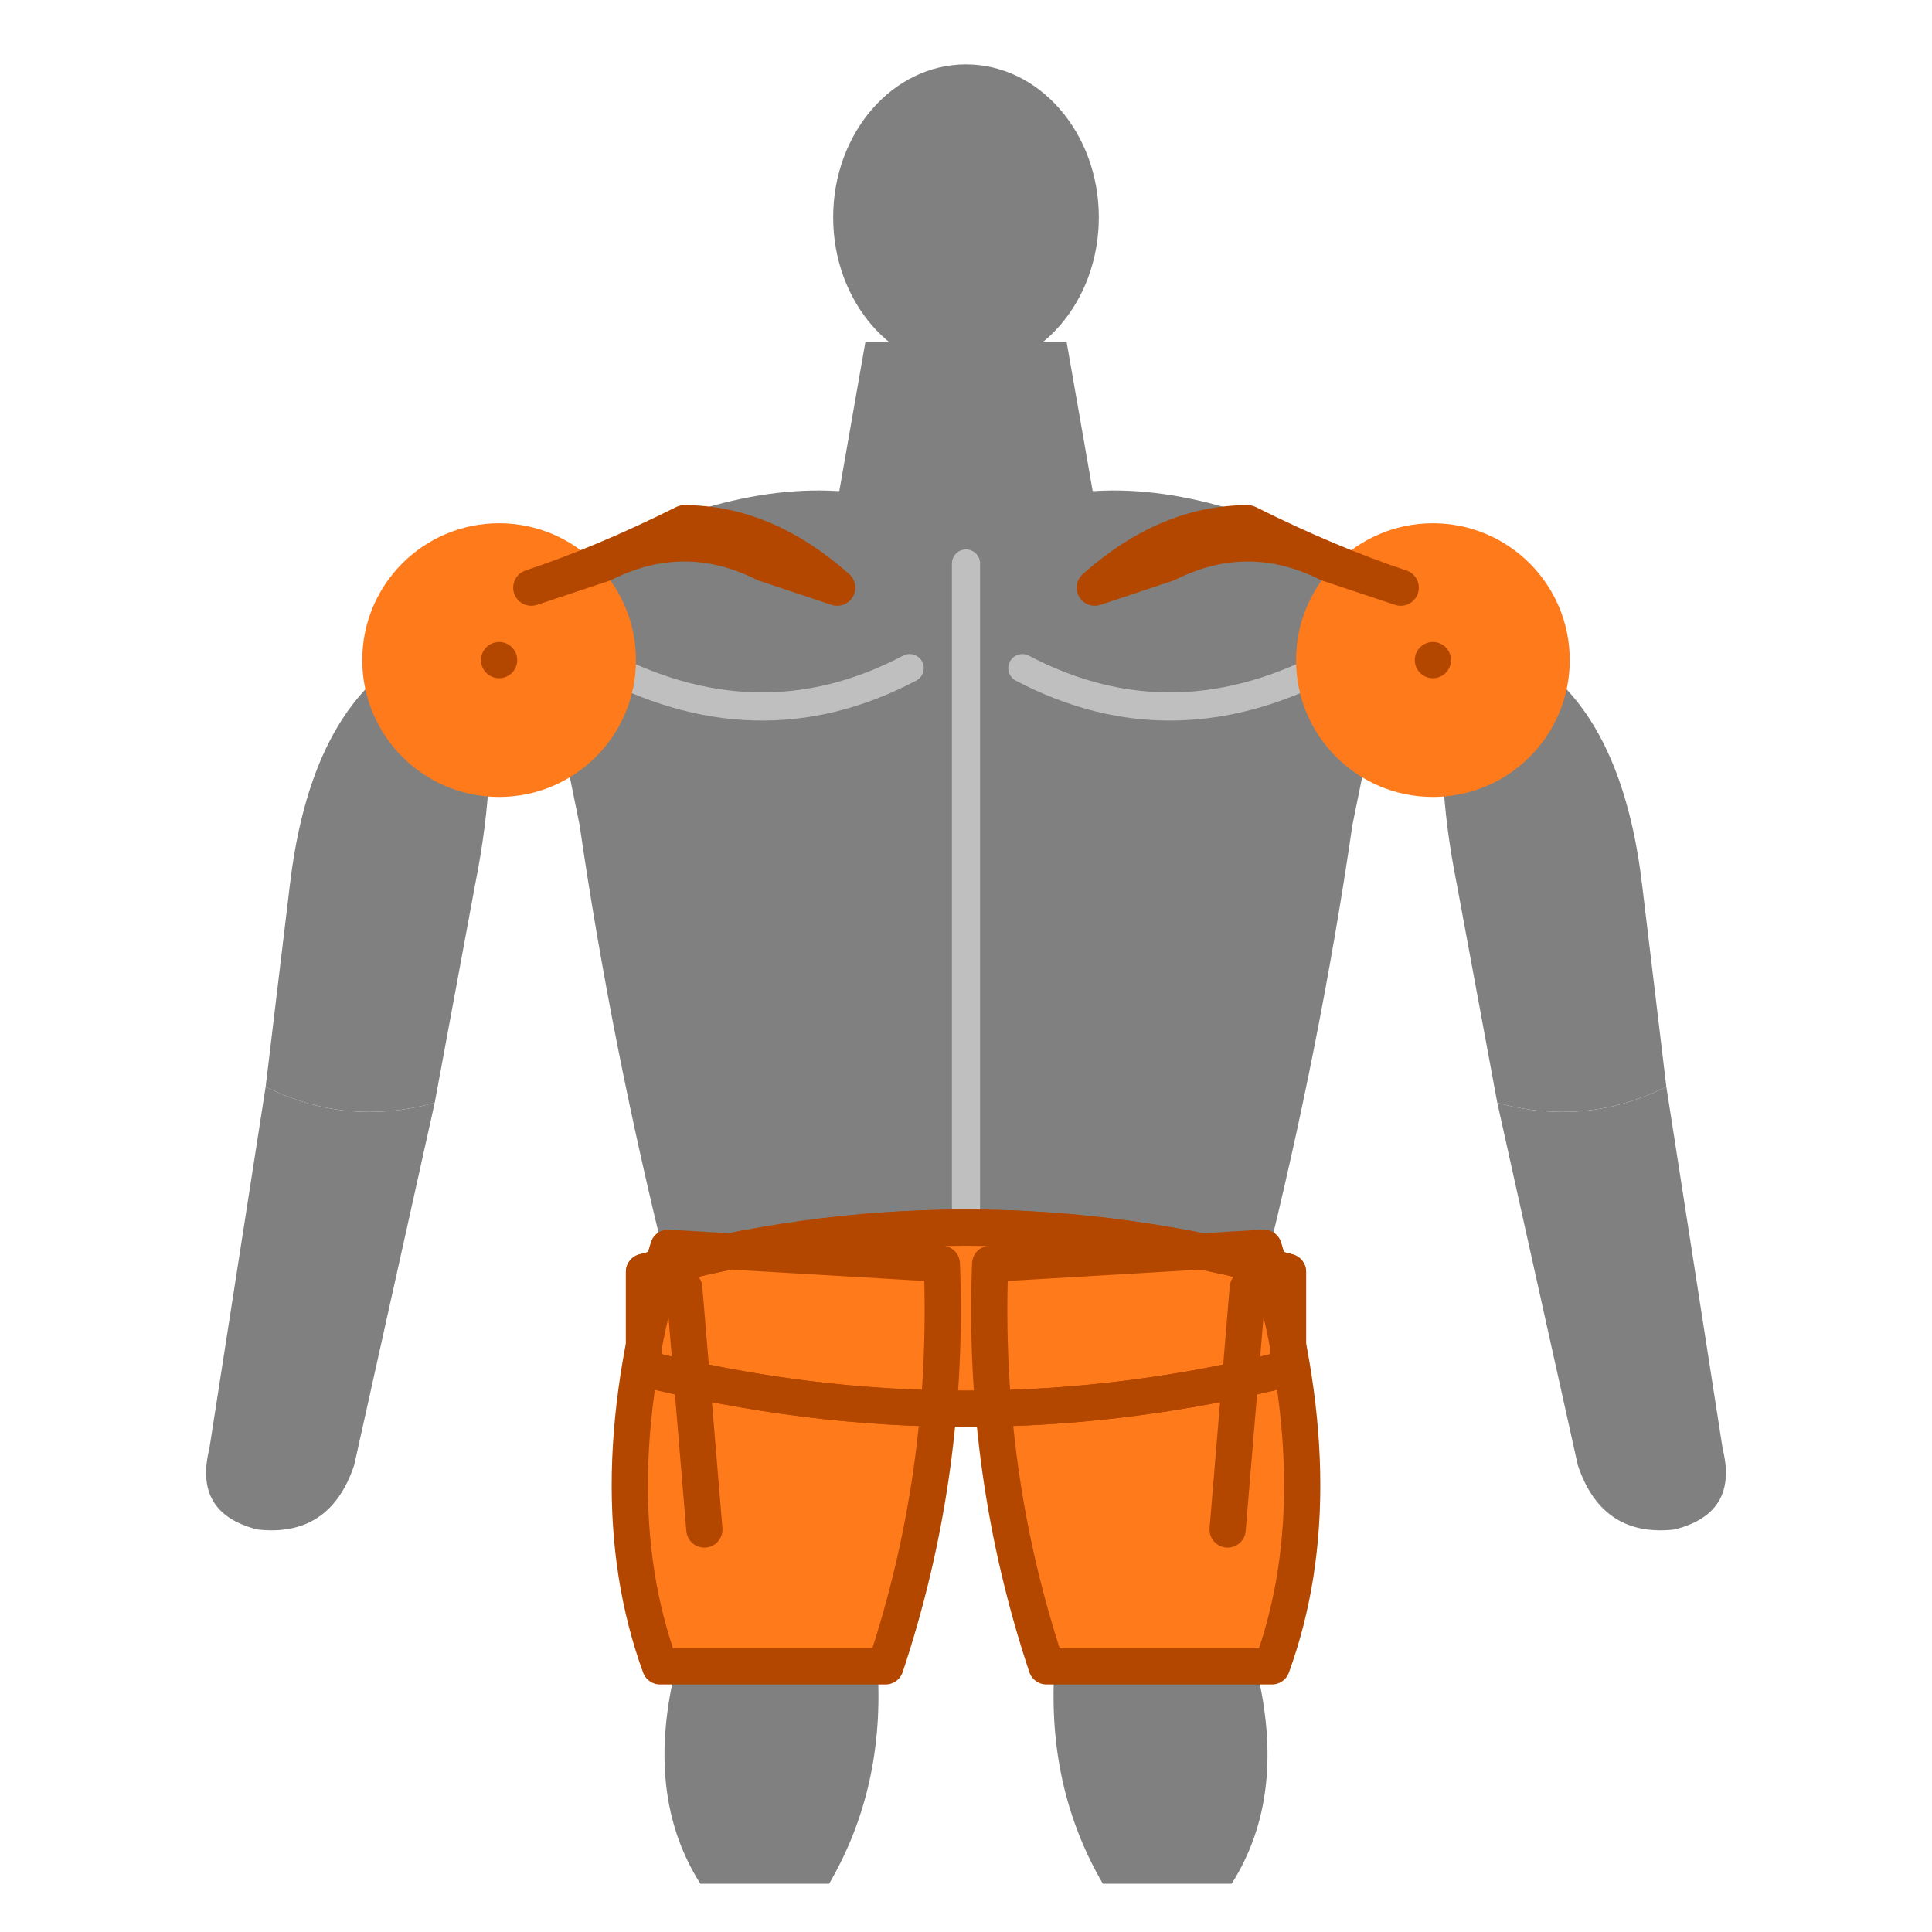
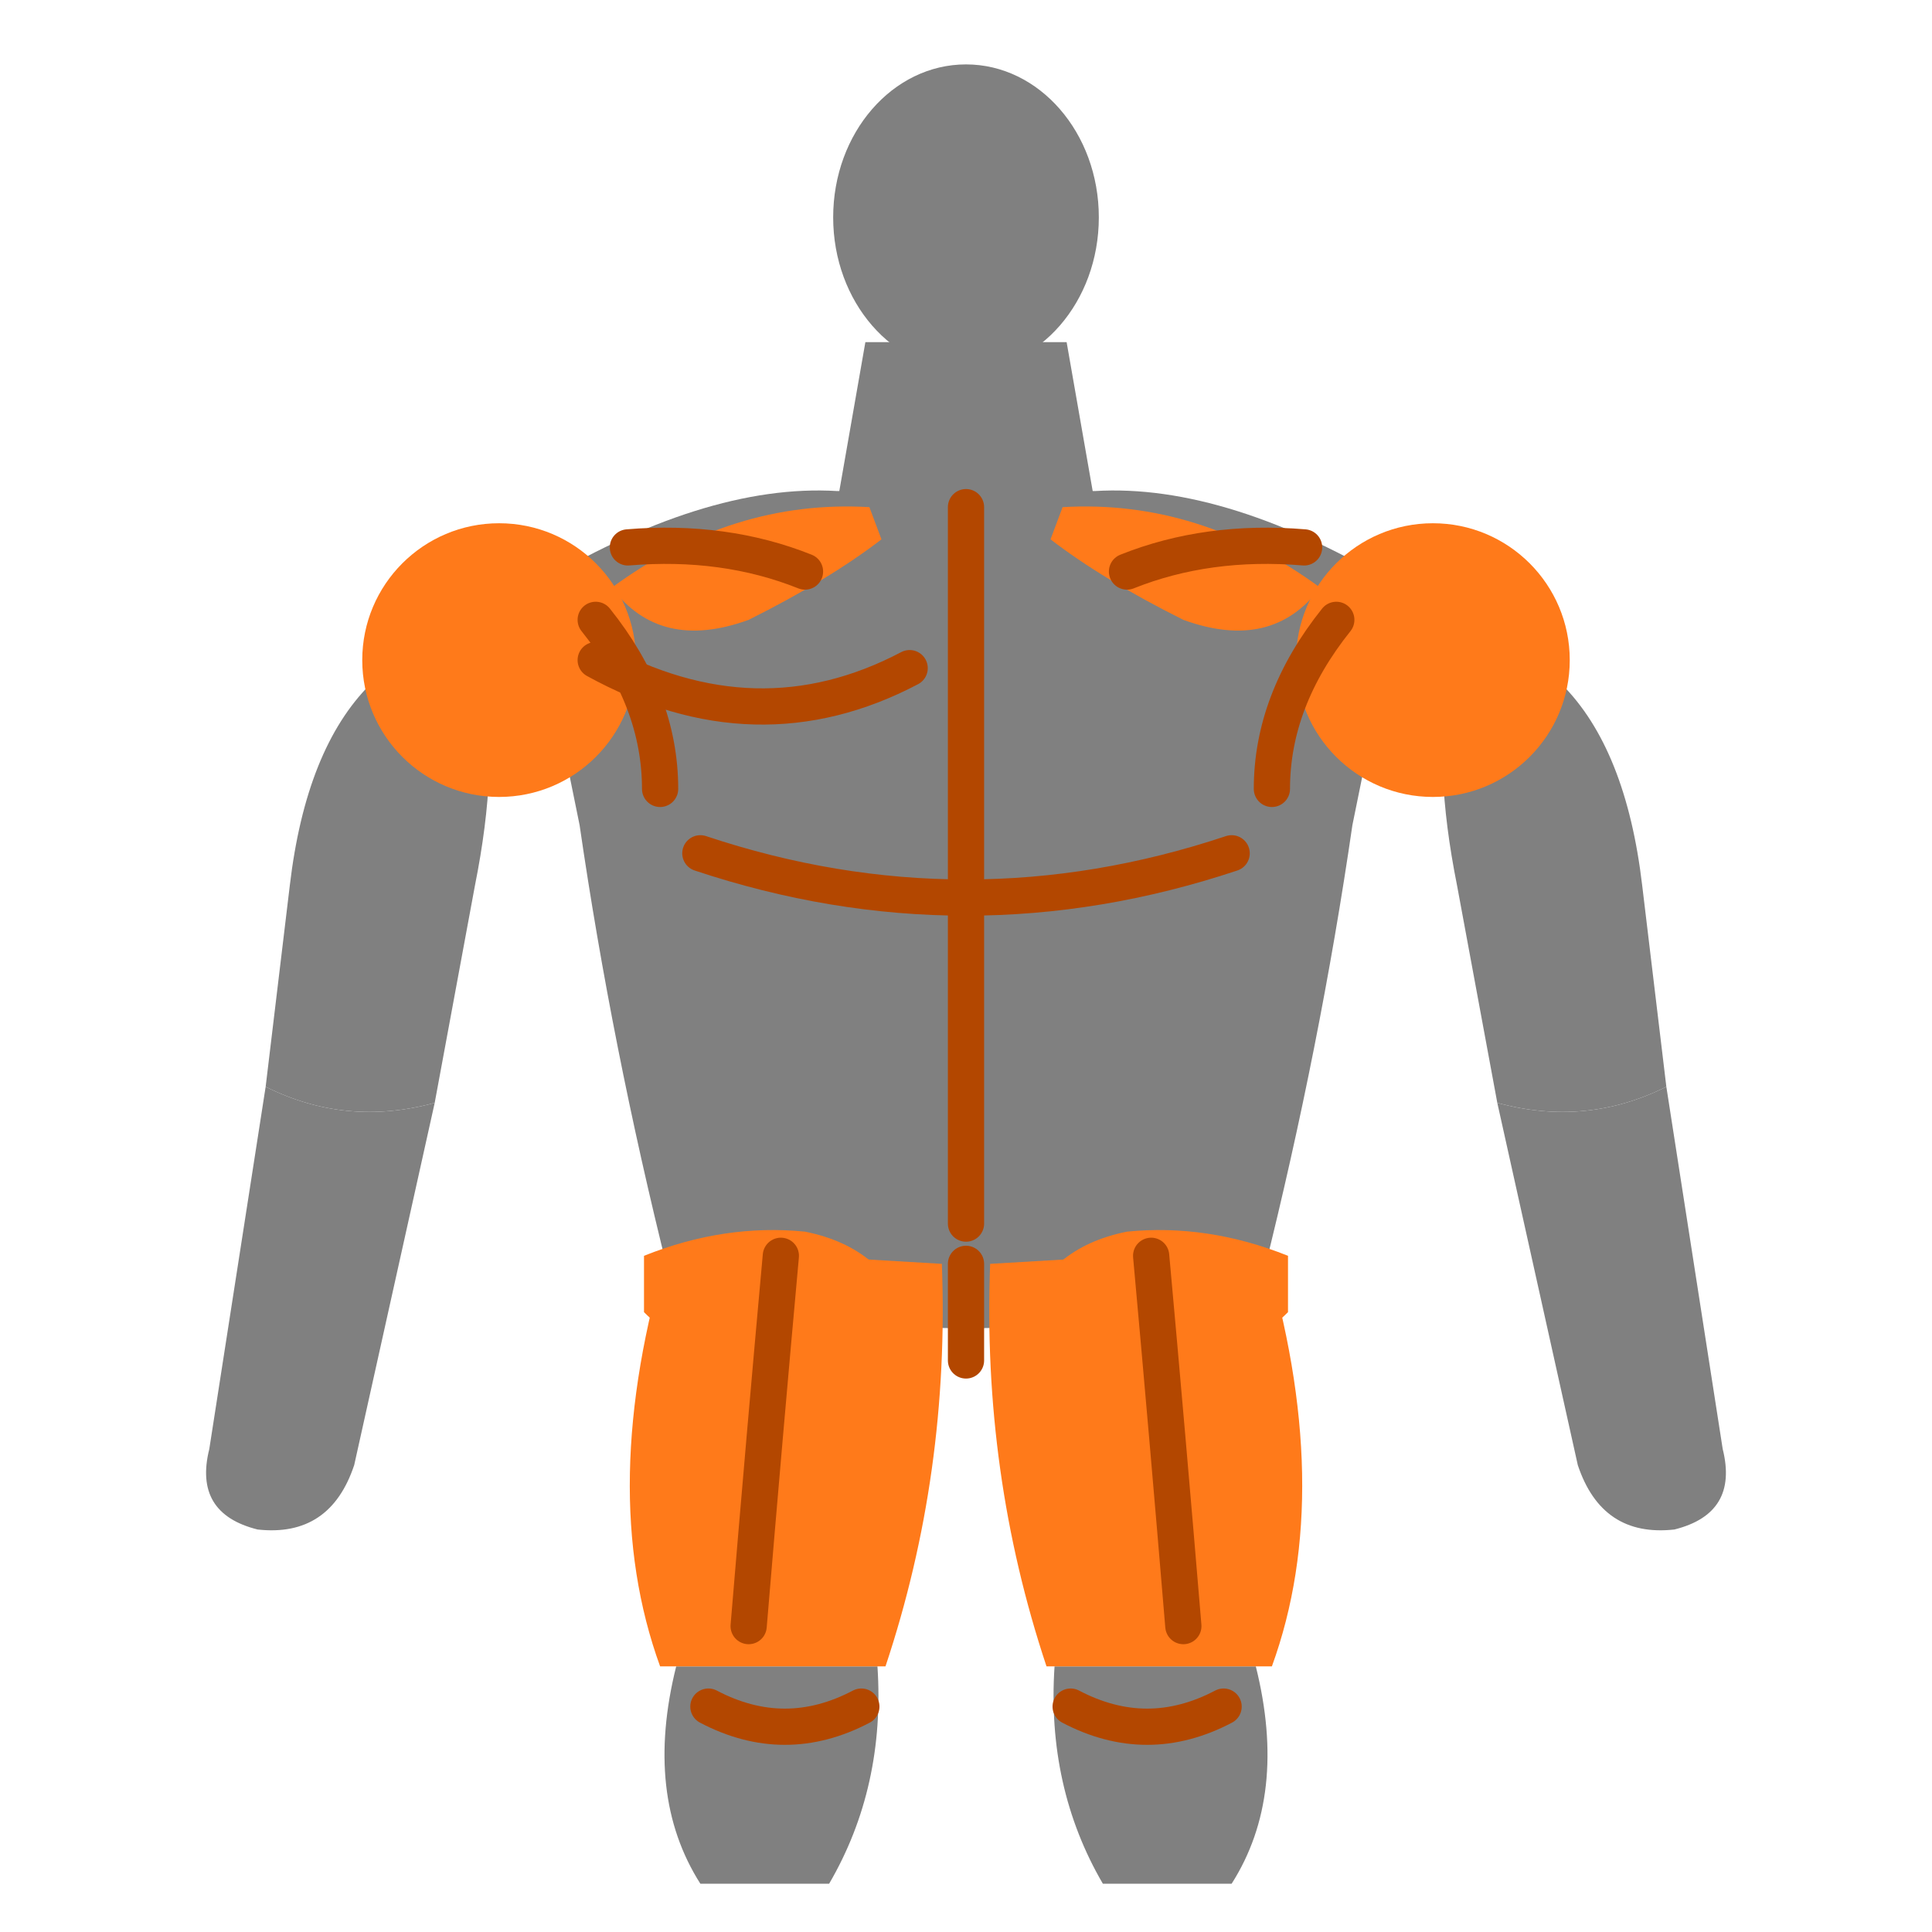
<svg viewBox="0 0 48 48">
  <ellipse cx="24" cy="5.4" rx="3.3" ry="3.8" fill="#808080" />
  <path fill="#808080" d="M21.5 8.5 L26.5 8.5 L27.2 12.5 L20.8 12.5 Z" />
  <path fill="#808080" d="M13.2 14.6 Q17.5 12 20.8 12.2 L27.2 12.2 Q30.5 12 34.8 14.6 L33.6 20.5 Q32.8 26 31.4 31.6 L28.6 32.6 Q24 33.4 19.4 32.6 L16.6 31.6 Q15.2 26 14.4 20.5 Z" />
  <path fill="#808080" d="M9.2 17 Q7.6 18.6 7.2 22 L6.6 27 Q8.6 28 10.8 27.4 L11.8 22 Q12.4 19 12 17 Z" />
  <path fill="#808080" d="M6.6 27 L5.2 36 Q4.8 37.6 6.4 38 Q8.2 38.2 8.8 36.4 L10.8 27.4 Q8.6 28 6.6 27 Z" />
  <path fill="#808080" d="M16.8 41.4 Q16 44.6 17.4 46.8 L20.6 46.8 Q22 44.4 21.8 41.4 Z" />
  <g transform="translate(48 0) scale(-1 1)">
    <path fill="#808080" d="M9.2 17 Q7.6 18.6 7.2 22 L6.6 27 Q8.6 28 10.8 27.4 L11.8 22 Q12.4 19 12 17 Z" />
    <path fill="#808080" d="M6.6 27 L5.2 36 Q4.8 37.6 6.4 38 Q8.2 38.2 8.8 36.4 L10.8 27.4 Q8.6 28 6.6 27 Z" />
    <path fill="#808080" d="M16.8 41.4 Q16 44.6 17.4 46.8 L20.6 46.8 Q22 44.4 21.8 41.4 Z" />
  </g>
-   <path fill="none" stroke="#bfbfbf" stroke-width="0.7" stroke-linecap="round" d="M24 14 L24 30" />
-   <path fill="none" stroke="#bfbfbf" stroke-width="0.7" stroke-linecap="round" d="M14.8 16.4 Q18.8 18.6 22.6 16.6" />
-   <g transform="translate(48 0) scale(-1 1)">
-     <path fill="none" stroke="#bfbfbf" stroke-width="0.7" stroke-linecap="round" d="M14.8 16.4 Q18.8 18.6 22.6 16.6" />
-   </g>
  <circle cx="12.4" cy="16.4" r="3.4" fill="#ff7a1a" />
-   <path fill="#ff7a1a" d="M13.2 14.6 L15 14 Q17 13 19 14 L20.8 14.6 Q19 13 17 13 Q15 14 13.2 14.6 Z" />
  <g transform="translate(48 0) scale(-1 1)">
    <circle cx="12.4" cy="16.4" r="3.4" fill="#ff7a1a" />
-     <path fill="#ff7a1a" d="M13.2 14.6 L15 14 Q17 13 19 14 L20.8 14.6 Q19 13 17 13 Q15 14 13.2 14.6 Z" />
  </g>
-   <path fill="#ff7a1a" d="M16 31.6 Q20 30.5 24 30.5 Q28 30.5 32 31.6 L32 34 Q24 36 16 34 Z" />
+   <path fill="#ff7a1a" d="M21.6 12.6 Q18.2 12.4 15.2 14.6 Q16.4 16.2 18.6 15.4 Q20.6 14.4 21.9 13.4 Z" />
+   <g transform="translate(48 0) scale(-1 1)">
+     <path fill="#ff7a1a" d="M21.6 12.6 Q18.2 12.4 15.2 14.6 Q16.4 16.2 18.6 15.4 Q20.6 14.4 21.9 13.4 Z" />
+   </g>
+   <path fill="#ff7a1a" d="M16 31.2 Q18 30.4 20 30.6 Q22 31 22.6 32.8 Q22 34.4 19.8 34.2 Q17.4 34 16 32.6 Z" />
+   <g transform="translate(48 0) scale(-1 1)">
+     <path fill="#ff7a1a" d="M16 31.2 Q18 30.4 20 30.6 Q22 31 22.6 32.8 Q22 34.4 19.8 34.2 Q17.4 34 16 32.6 Z" />
+   </g>
  <path fill="#ff7a1a" d="M16.6 31 Q14.8 37 16.4 41.4 L22 41.4 Q23.6 36.6 23.4 31.4 Z" />
  <g transform="translate(48 0) scale(-1 1)">
    <path fill="#ff7a1a" d="M16.6 31 Q14.8 37 16.4 41.4 L22 41.4 Q23.6 36.6 23.4 31.4 Z" />
  </g>
-   <path fill="none" stroke="#b34700" stroke-width="0.9" stroke-linecap="round" stroke-linejoin="round" d="M12.4 16.4 L12.4 16.4 M13.2 14.6 L15 14 Q17 13 19 14 L20.8 14.6 Q19 13 17 13 Q15 14 13.2 14.6 Z M16 31.6 Q20 30.5 24 30.5 Q28 30.5 32 31.6 L32 34 Q24 36 16 34 Z M16.6 31 Q14.8 37 16.4 41.4 L22 41.4 Q23.6 36.6 23.4 31.4 Z M17 32 L17.5 38" />
+   <path fill="none" stroke="#b34700" stroke-width="0.9" stroke-linecap="round" stroke-linejoin="round" d="M14.8 15.4 Q16.4 17.4 16.4 19.6 M15.6 13.6 Q18 13.4 20 14.2 M19.4 31.2 Q19 35.6 18.6 40.4 M17.6 42.4 Q19.5 43.4 21.4 42.4" />
  <g transform="translate(48 0) scale(-1 1)">
-     <path fill="none" stroke="#b34700" stroke-width="0.9" stroke-linecap="round" stroke-linejoin="round" d="M12.4 16.4 L12.4 16.4 M13.2 14.6 L15 14 Q17 13 19 14 L20.8 14.6 Q19 13 17 13 Q15 14 13.2 14.6 Z M16 31.6 Q20 30.5 24 30.5 Q28 30.5 32 31.6 L32 34 Q24 36 16 34 Z M16.6 31 Q14.8 37 16.4 41.4 L22 41.4 Q23.6 36.6 23.4 31.4 Z M17 32 L17.5 38" />
+     <path fill="none" stroke="#b34700" stroke-width="0.9" stroke-linecap="round" stroke-linejoin="round" d="M14.8 15.4 Q16.4 17.4 16.4 19.6 M15.6 13.6 Q18 13.4 20 14.2 M19.4 31.2 Q19 35.6 18.6 40.4 M17.6 42.4 Q19.5 43.4 21.4 42.4" />
  </g>
+   <path fill="none" stroke="#b34700" stroke-width="0.9" stroke-linecap="round" stroke-linejoin="round" d="M24 12.6 L24 30.4 M14.8 16.4 Q18.8 18.6 22.6 16.6 M17.4 21.2 Q24 23.4 30.6 21.2 M24 31.4 L24 33.8" />
</svg>
